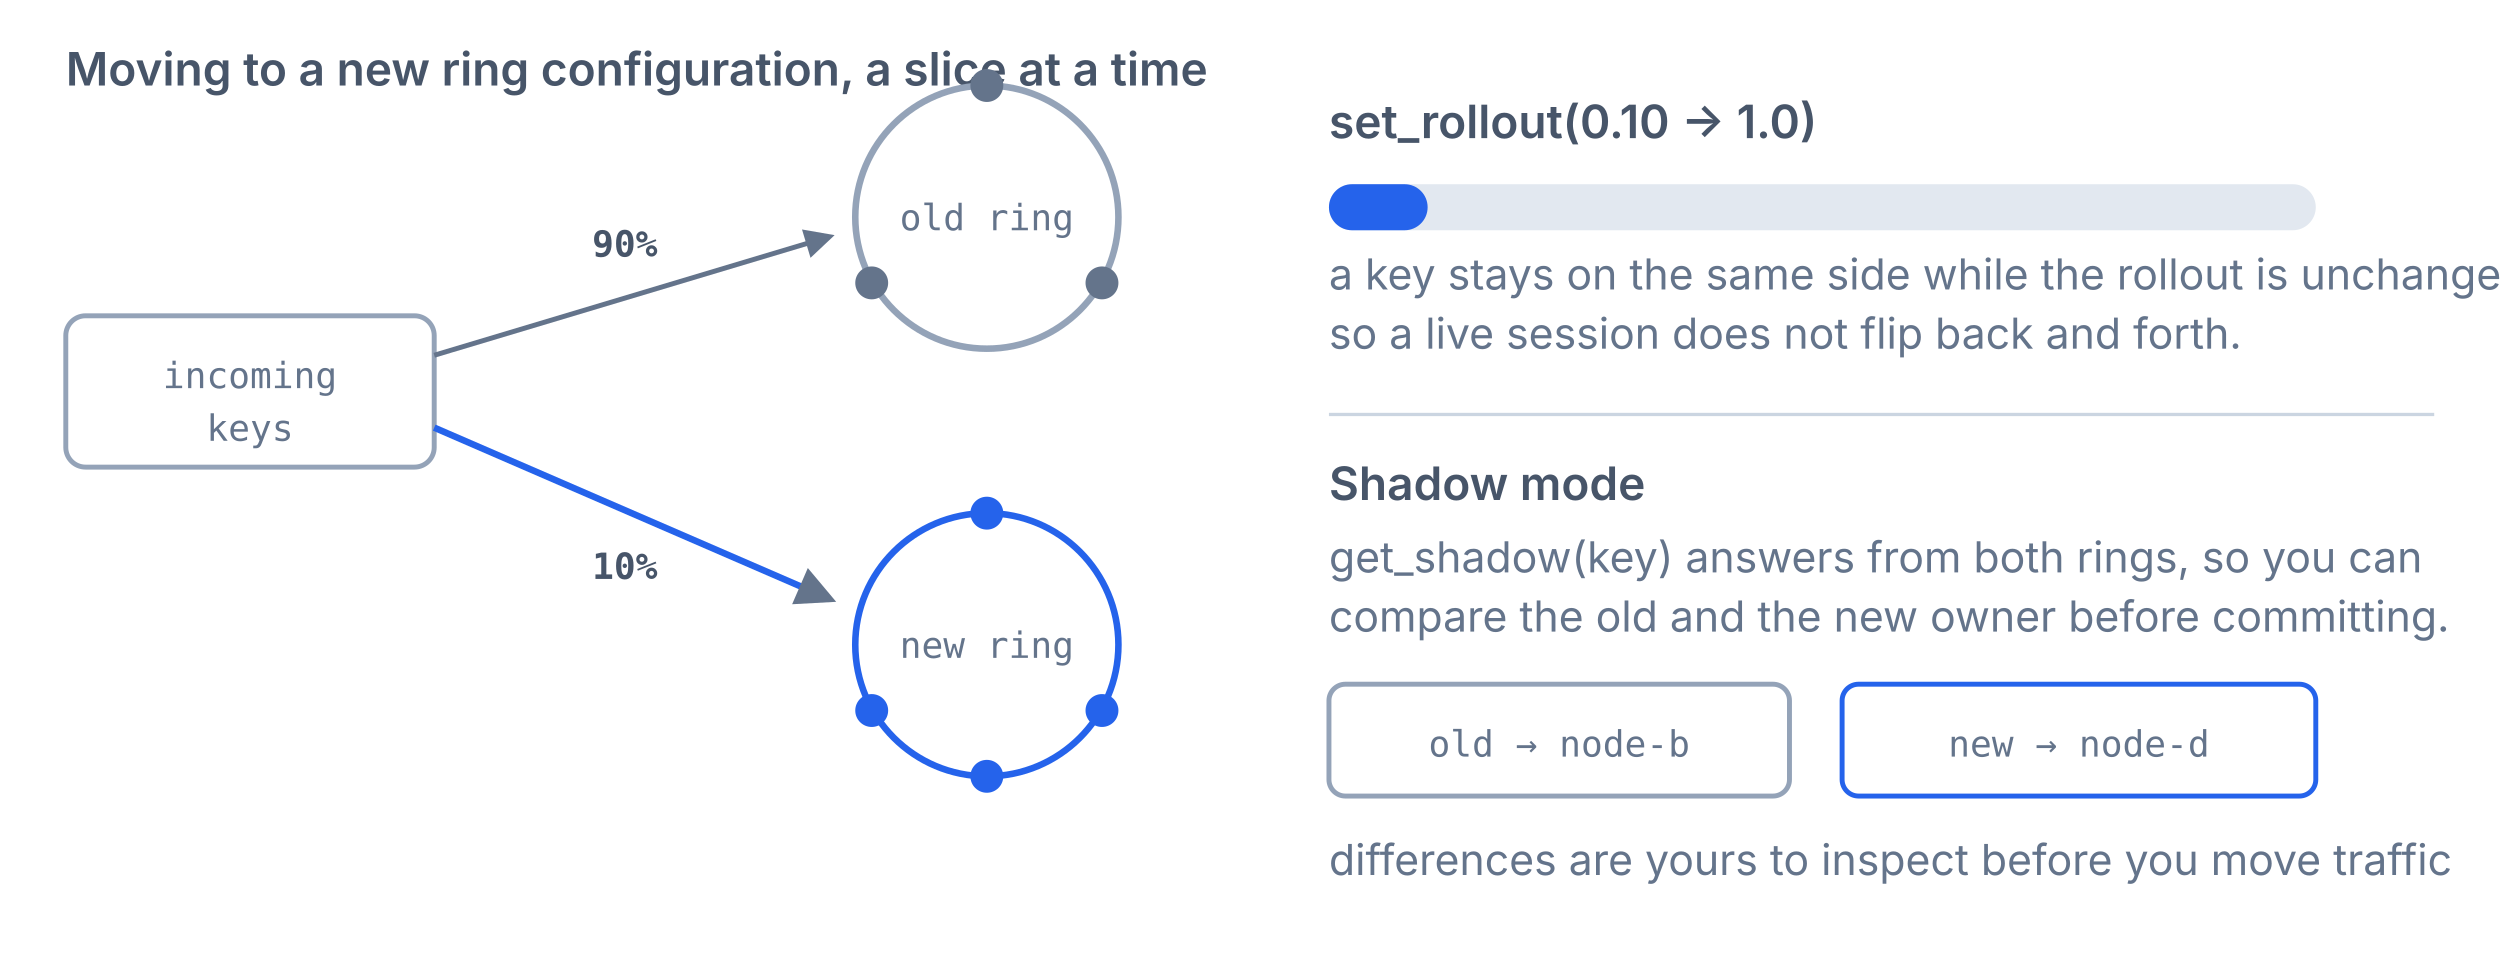
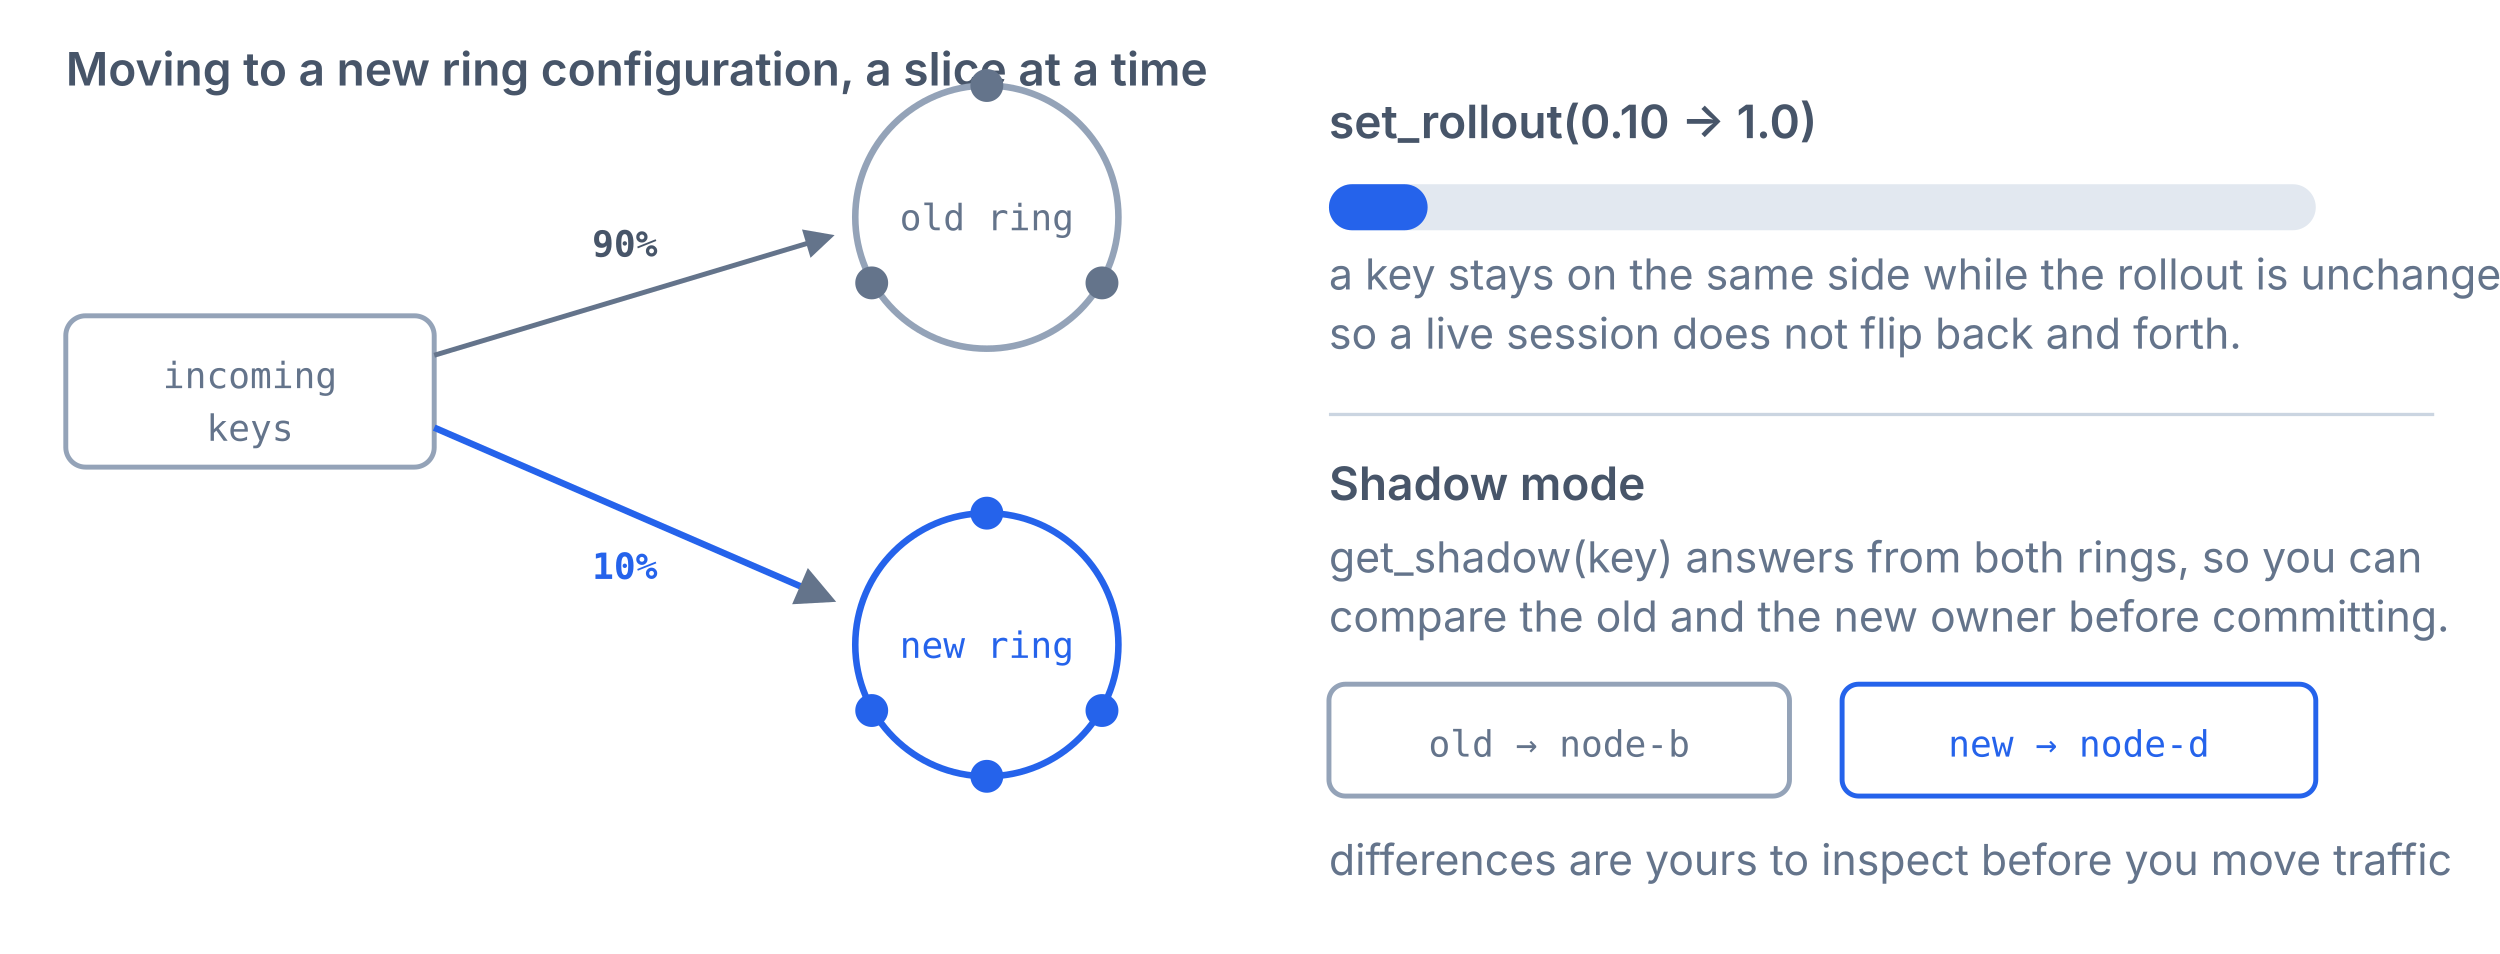
<svg xmlns="http://www.w3.org/2000/svg" viewBox="0 0 760 290" width="760" height="290" role="img" aria-label="A dual ring sends a configurable share of keys to the new ring, keeps each key on the same side while the rollout is unchanged, and can answer from both rings at once for comparison.">
  <defs>
    <marker id="aSlate" viewBox="0 0 10 10" refX="8" refY="5" markerWidth="6" markerHeight="6" orient="auto-start-reverse">
      <path d="M 0 0 L 10 5 L 0 10 z" fill="#64748b" />
    </marker>
  </defs>
-   <style>
-     .t  { font: 13px system-ui, -apple-system, "Segoe UI", sans-serif; fill: #64748b; }
-     .tb { font: 600 14px system-ui, -apple-system, "Segoe UI", sans-serif; fill: #475569; }
-     .tm { font: 11px ui-monospace, SFMono-Regular, Menlo, monospace; fill: #64748b; }
-     .tl { font: 600 11px ui-monospace, SFMono-Regular, Menlo, monospace; fill: #475569; }
-   </style>
-   <text x="20" y="26" class="tb">Moving to a new ring configuration, a slice at a time</text>
+   <text x="20" y="26" font-family="system-ui, -apple-system, Segoe UI, sans-serif" font-size="14" font-weight="600" fill="#475569">Moving to a new ring configuration, a slice at a time</text>
  <rect x="20" y="96" width="112" height="46" rx="6" fill="none" stroke="#94a3b8" stroke-width="1.5" />
-   <text x="76" y="118" class="tm" text-anchor="middle">incoming</text>
-   <text x="76" y="134" class="tm" text-anchor="middle">keys</text>
+   <text x="76" y="118" text-anchor="middle" font-family="ui-monospace, SFMono-Regular, Menlo, monospace" font-size="11" fill="#64748b">incoming</text>
+   <text x="76" y="134" text-anchor="middle" font-family="ui-monospace, SFMono-Regular, Menlo, monospace" font-size="11" fill="#64748b">keys</text>
  <line x1="132" y1="108" x2="252" y2="72" stroke="#64748b" stroke-width="1.5" marker-end="url(#aSlate)" />
  <line x1="132" y1="130" x2="252" y2="182" stroke="#2563eb" stroke-width="2" marker-end="url(#aSlate)" />
-   <text x="180" y="78" class="tl">90%</text>
-   <text x="180" y="176" class="tl" fill="#2563eb">10%</text>
+   <text x="180" y="78" font-family="ui-monospace, SFMono-Regular, Menlo, monospace" font-size="11" font-weight="600" fill="#475569">90%</text>
+   <text x="180" y="176" fill="#2563eb" font-family="ui-monospace, SFMono-Regular, Menlo, monospace" font-size="11" font-weight="600">10%</text>
  <circle cx="300" cy="66" r="40" fill="none" stroke="#94a3b8" stroke-width="2" />
  <circle cx="300" cy="26" r="5" fill="#64748b" />
  <circle cx="335" cy="86" r="5" fill="#64748b" />
  <circle cx="265" cy="86" r="5" fill="#64748b" />
-   <text x="300" y="70" class="tm" text-anchor="middle">old ring</text>
+   <text x="300" y="70" text-anchor="middle" font-family="ui-monospace, SFMono-Regular, Menlo, monospace" font-size="11" fill="#64748b">old ring</text>
  <circle cx="300" cy="196" r="40" fill="none" stroke="#2563eb" stroke-width="2" />
  <circle cx="300" cy="156" r="5" fill="#2563eb" />
  <circle cx="335" cy="216" r="5" fill="#2563eb" />
  <circle cx="265" cy="216" r="5" fill="#2563eb" />
  <circle cx="300" cy="236" r="5" fill="#2563eb" />
-   <text x="300" y="200" class="tm" text-anchor="middle" fill="#2563eb">new ring</text>
-   <text x="404" y="42" class="tb">set_rollout(0.10 → 1.0)</text>
+   <text x="300" y="200" text-anchor="middle" fill="#2563eb" font-family="ui-monospace, SFMono-Regular, Menlo, monospace" font-size="11">new ring</text>
+   <text x="404" y="42" font-family="system-ui, -apple-system, Segoe UI, sans-serif" font-size="14" font-weight="600" fill="#475569">set_rollout(0.10 → 1.0)</text>
  <rect x="404" y="56" width="300" height="14" rx="7" fill="#e2e8f0" />
  <rect x="404" y="56" width="30" height="14" rx="7" fill="#2563eb" />
-   <text x="404" y="88" class="t">a key stays on the same side while the rollout is unchanged,</text>
-   <text x="404" y="106" class="t">so a live session does not flip back and forth.</text>
+   <text x="404" y="88" font-family="system-ui, -apple-system, Segoe UI, sans-serif" font-size="13" fill="#64748b">a key stays on the same side while the rollout is unchanged,</text>
+   <text x="404" y="106" font-family="system-ui, -apple-system, Segoe UI, sans-serif" font-size="13" fill="#64748b">so a live session does not flip back and forth.</text>
  <line x1="404" y1="126" x2="740" y2="126" stroke="#cbd5e1" stroke-width="1" />
-   <text x="404" y="152" class="tb">Shadow mode</text>
-   <text x="404" y="174" class="t">get_shadow(key) answers from both rings, so you can</text>
-   <text x="404" y="192" class="t">compare the old and the new owner before committing.</text>
+   <text x="404" y="152" font-family="system-ui, -apple-system, Segoe UI, sans-serif" font-size="14" font-weight="600" fill="#475569">Shadow mode</text>
+   <text x="404" y="174" font-family="system-ui, -apple-system, Segoe UI, sans-serif" font-size="13" fill="#64748b">get_shadow(key) answers from both rings, so you can</text>
+   <text x="404" y="192" font-family="system-ui, -apple-system, Segoe UI, sans-serif" font-size="13" fill="#64748b">compare the old and the new owner before committing.</text>
  <rect x="404" y="208" width="140" height="34" rx="5" fill="none" stroke="#94a3b8" stroke-width="1.5" />
-   <text x="474" y="230" class="tm" text-anchor="middle">old → node-b</text>
+   <text x="474" y="230" text-anchor="middle" font-family="ui-monospace, SFMono-Regular, Menlo, monospace" font-size="11" fill="#64748b">old → node-b</text>
  <rect x="560" y="208" width="144" height="34" rx="5" fill="none" stroke="#2563eb" stroke-width="1.5" />
-   <text x="632" y="230" class="tm" text-anchor="middle" fill="#2563eb">new → node-d</text>
-   <text x="404" y="266" class="t">differences are yours to inspect before you move traffic</text>
+   <text x="632" y="230" text-anchor="middle" fill="#2563eb" font-family="ui-monospace, SFMono-Regular, Menlo, monospace" font-size="11">new → node-d</text>
+   <text x="404" y="266" font-family="system-ui, -apple-system, Segoe UI, sans-serif" font-size="13" fill="#64748b">differences are yours to inspect before you move traffic</text>
</svg>
